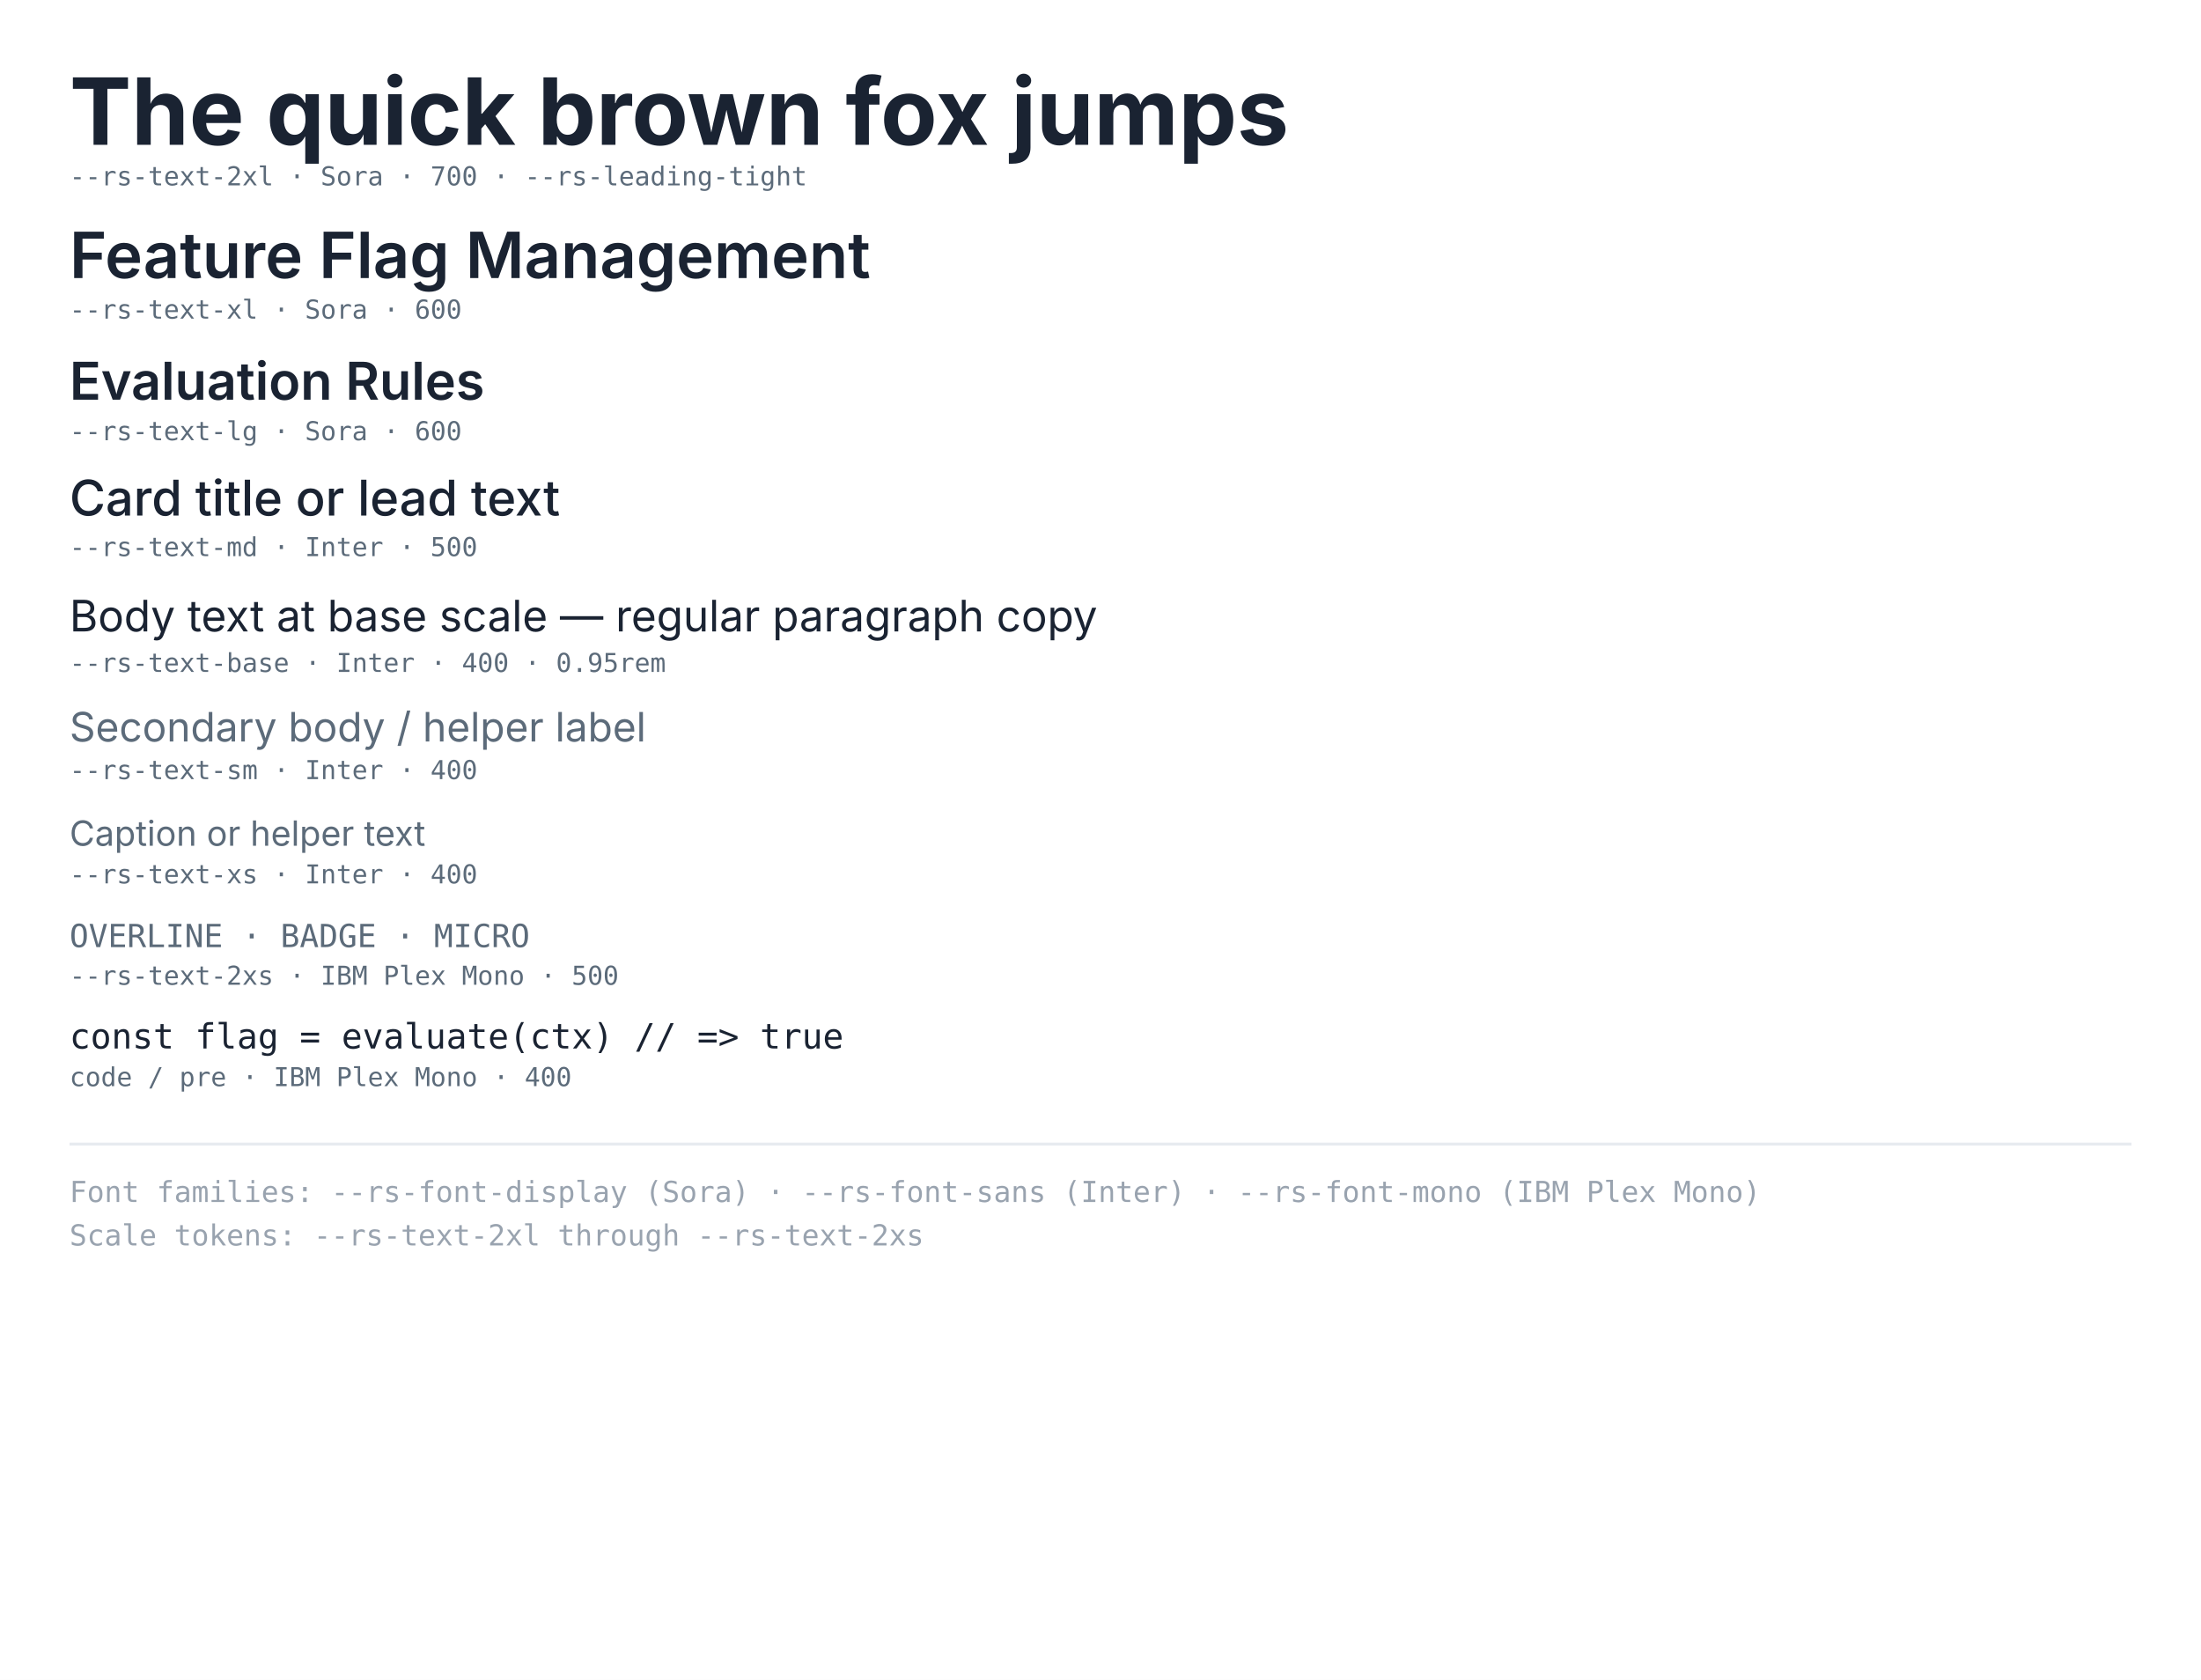
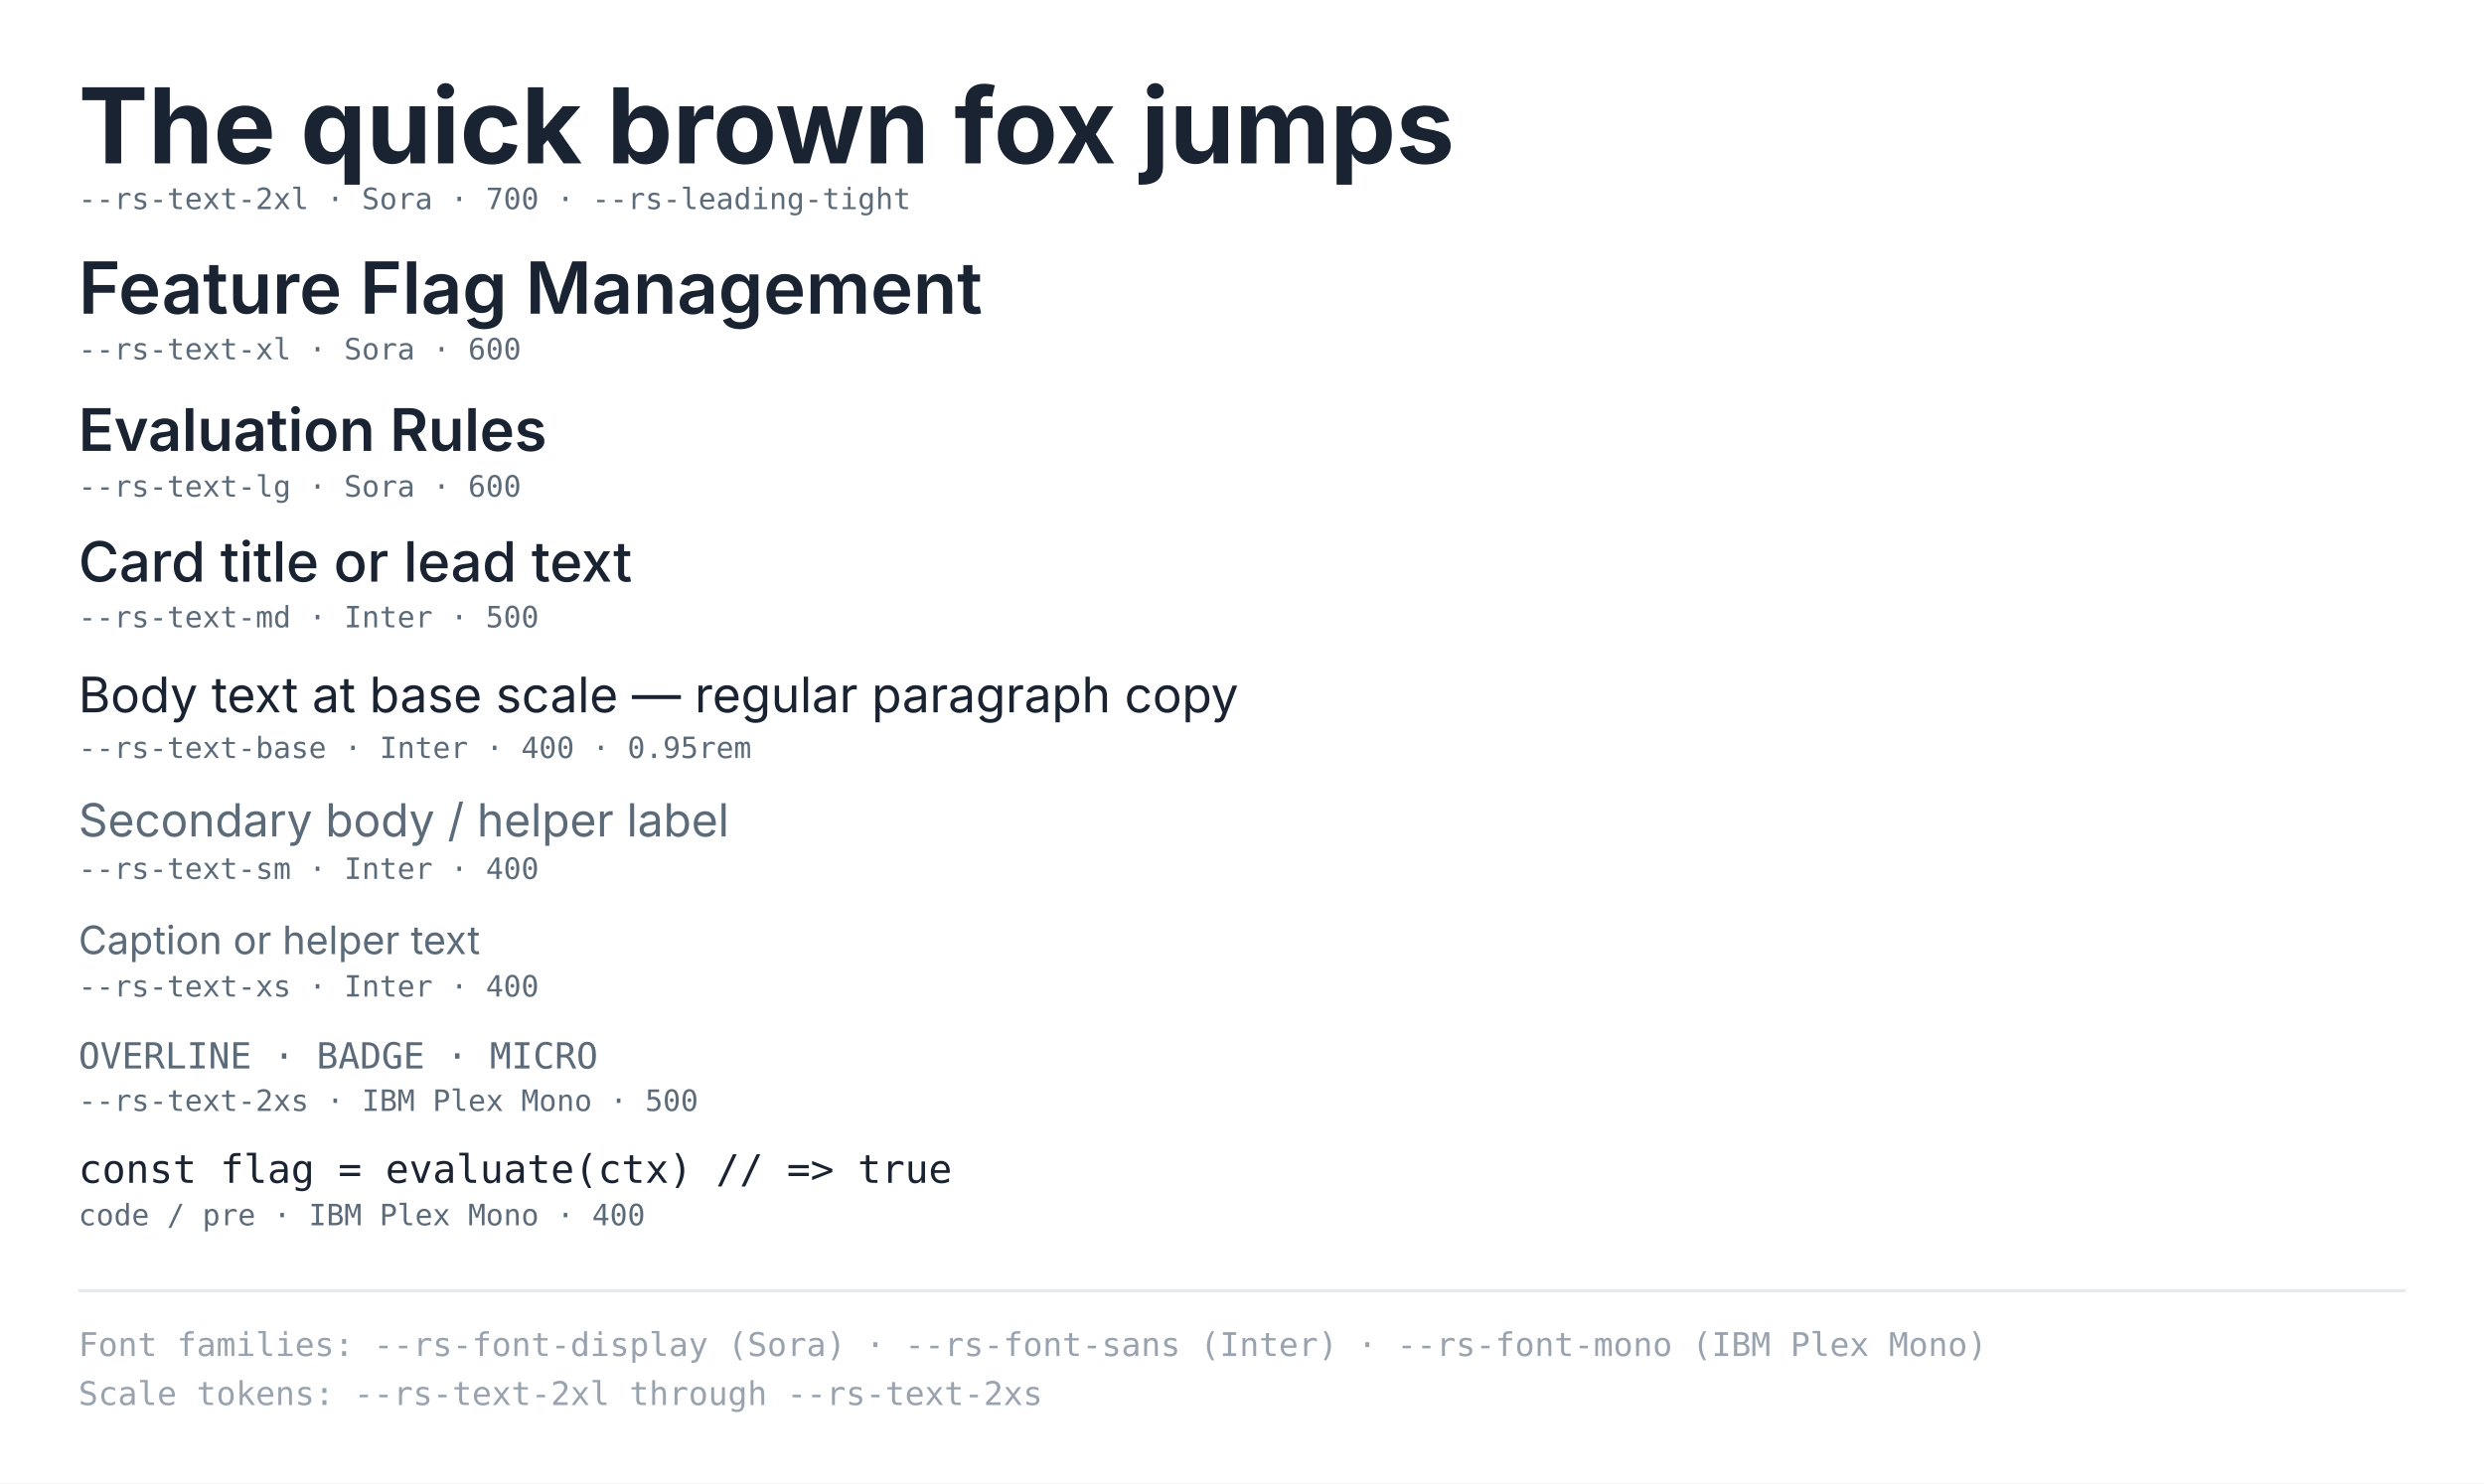
- <svg xmlns="http://www.w3.org/2000/svg" role="img" aria-labelledby="t d" viewBox="0 0 760 580">
+ <svg xmlns="http://www.w3.org/2000/svg" role="img" aria-labelledby="t d" viewBox="0 0 760 454">
  <g aria-hidden="true">
-     <path fill="#ffffff" d="M0 0h760v580H0z" />
+     <path fill="#ffffff" d="M0 0h760v454H0z" />
    <text x="24" y="50" fill="#1a2332" font-family="Sora, Inter, ui-sans-serif, system-ui, sans-serif" font-size="32" font-weight="700">The quick brown fox jumps</text>
    <text x="24" y="64" fill="#5c6b7a" font-family="IBM Plex Mono, ui-monospace, monospace" font-size="9">--rs-text-2xl · Sora · 700 · --rs-leading-tight</text>
    <text x="24" y="96" fill="#1a2332" font-family="Sora, Inter, ui-sans-serif, system-ui, sans-serif" font-size="22" font-weight="600">Feature Flag Management</text>
    <text x="24" y="110" fill="#5c6b7a" font-family="IBM Plex Mono, ui-monospace, monospace" font-size="9">--rs-text-xl · Sora · 600</text>
    <text x="24" y="138" fill="#1a2332" font-family="Sora, Inter, ui-sans-serif, system-ui, sans-serif" font-size="18" font-weight="600">Evaluation Rules</text>
    <text x="24" y="152" fill="#5c6b7a" font-family="IBM Plex Mono, ui-monospace, monospace" font-size="9">--rs-text-lg · Sora · 600</text>
    <text x="24" y="178" fill="#1a2332" font-family="Inter, ui-sans-serif, system-ui, -apple-system, Segoe UI, sans-serif" font-size="17" font-weight="500">Card title or lead text</text>
    <text x="24" y="192" fill="#5c6b7a" font-family="IBM Plex Mono, ui-monospace, monospace" font-size="9">--rs-text-md · Inter · 500</text>
    <text x="24" y="218" fill="#1a2332" font-family="Inter, ui-sans-serif, system-ui, -apple-system, Segoe UI, sans-serif" font-size="15" font-weight="400">Body text at base scale — regular paragraph copy</text>
    <text x="24" y="232" fill="#5c6b7a" font-family="IBM Plex Mono, ui-monospace, monospace" font-size="9">--rs-text-base · Inter · 400 · 0.95rem</text>
    <text x="24" y="256" fill="#5c6b7a" font-family="Inter, ui-sans-serif, system-ui, -apple-system, Segoe UI, sans-serif" font-size="14" font-weight="400">Secondary body / helper label</text>
    <text x="24" y="269" fill="#5c6b7a" font-family="IBM Plex Mono, ui-monospace, monospace" font-size="9">--rs-text-sm · Inter · 400</text>
    <text x="24" y="292" fill="#5c6b7a" font-family="Inter, ui-sans-serif, system-ui, -apple-system, Segoe UI, sans-serif" font-size="12" font-weight="400">Caption or helper text</text>
    <text x="24" y="305" fill="#5c6b7a" font-family="IBM Plex Mono, ui-monospace, monospace" font-size="9">--rs-text-xs · Inter · 400</text>
    <text x="24" y="327" fill="#5c6b7a" font-family="IBM Plex Mono, ui-monospace, SFMono-Regular, Menlo, monospace" font-size="11" font-weight="500">OVERLINE · BADGE · MICRO</text>
    <text x="24" y="340" fill="#5c6b7a" font-family="IBM Plex Mono, ui-monospace, monospace" font-size="9">--rs-text-2xs · IBM Plex Mono · 500</text>
    <text x="24" y="362" fill="#1a2332" font-family="IBM Plex Mono, ui-monospace, SFMono-Regular, Menlo, monospace" font-size="12" font-weight="400">const flag = evaluate(ctx) // =&gt; true</text>
    <text x="24" y="375" fill="#5c6b7a" font-family="IBM Plex Mono, ui-monospace, monospace" font-size="9">code / pre · IBM Plex Mono · 400</text>
    <path stroke="#e7ebf0" d="M24 395h712" />
    <text x="24" y="415" fill="#99a3af" font-family="IBM Plex Mono, ui-monospace, monospace" font-size="10" font-weight="500">Font families: --rs-font-display (Sora) · --rs-font-sans (Inter) · --rs-font-mono (IBM Plex Mono)</text>
    <text x="24" y="430" fill="#99a3af" font-family="IBM Plex Mono, ui-monospace, monospace" font-size="10">Scale tokens: --rs-text-2xl through --rs-text-2xs</text>
  </g>
</svg>
